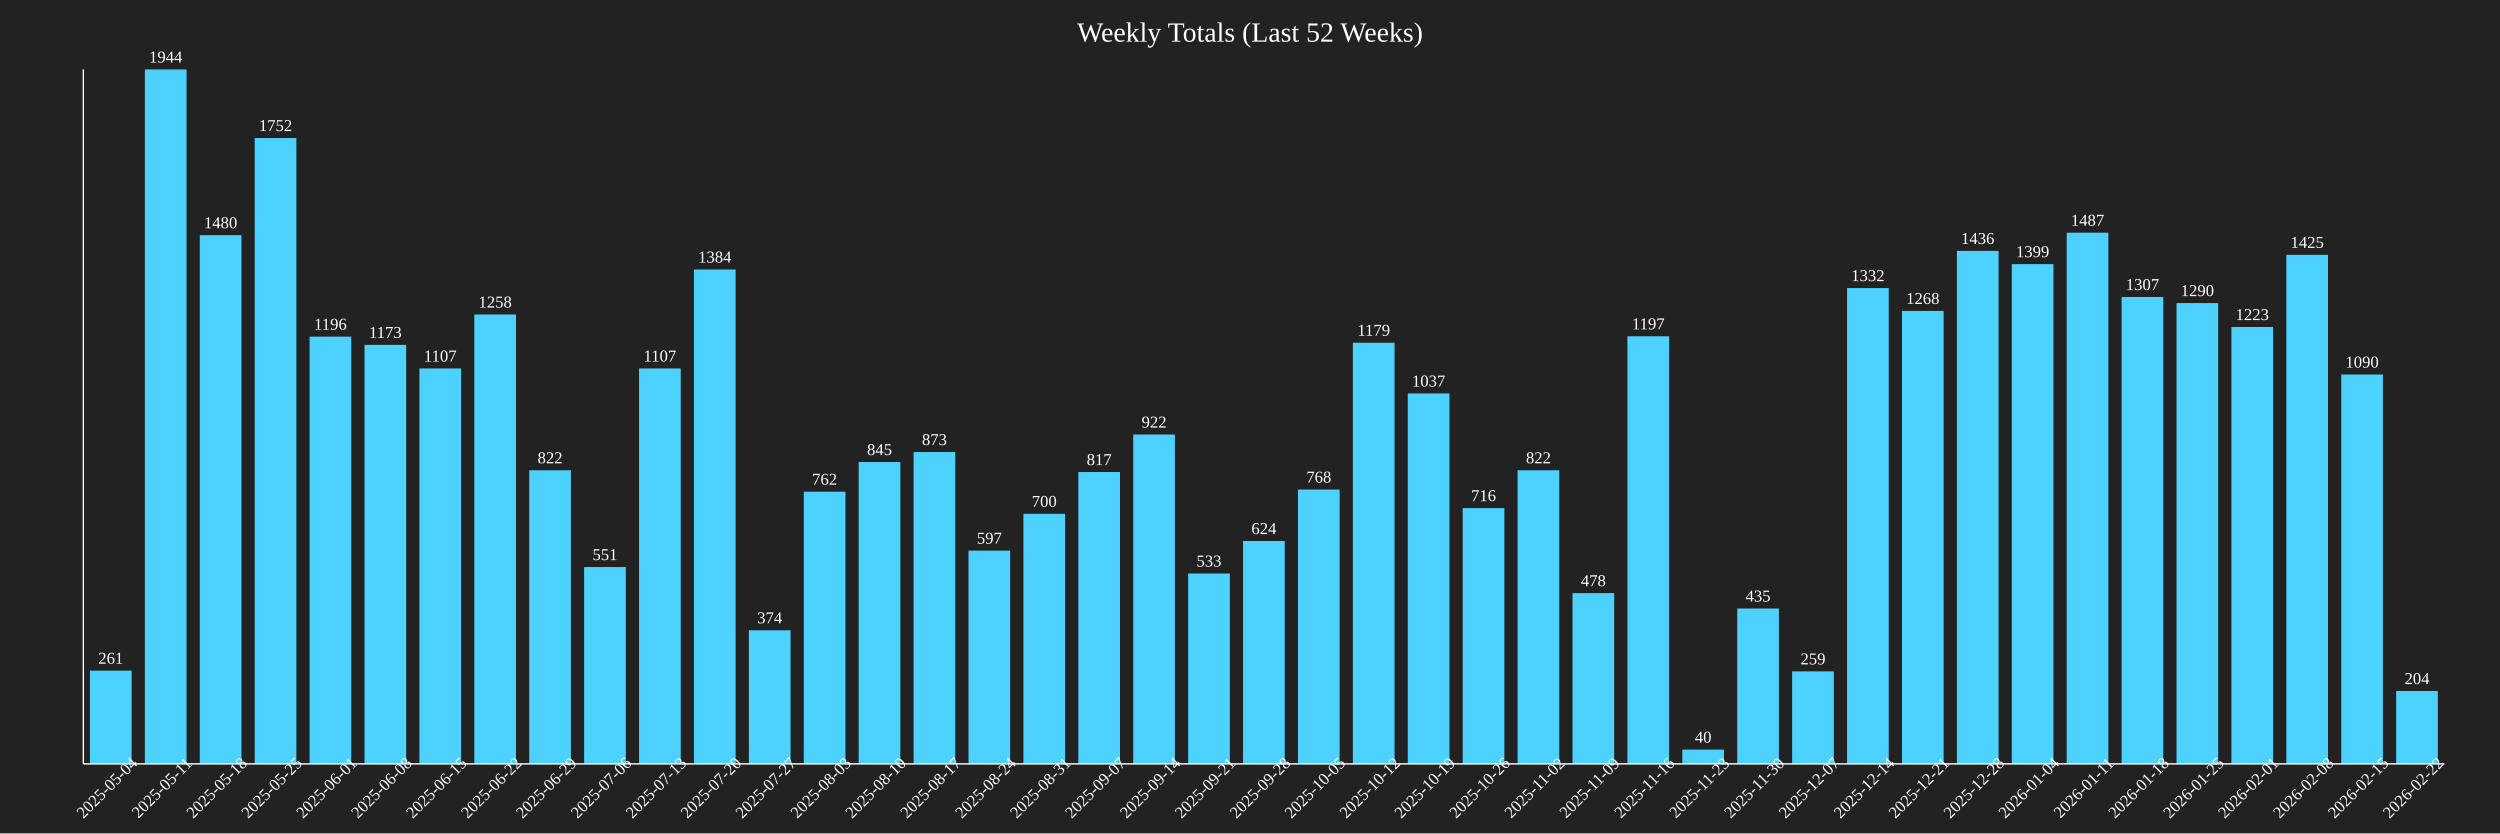
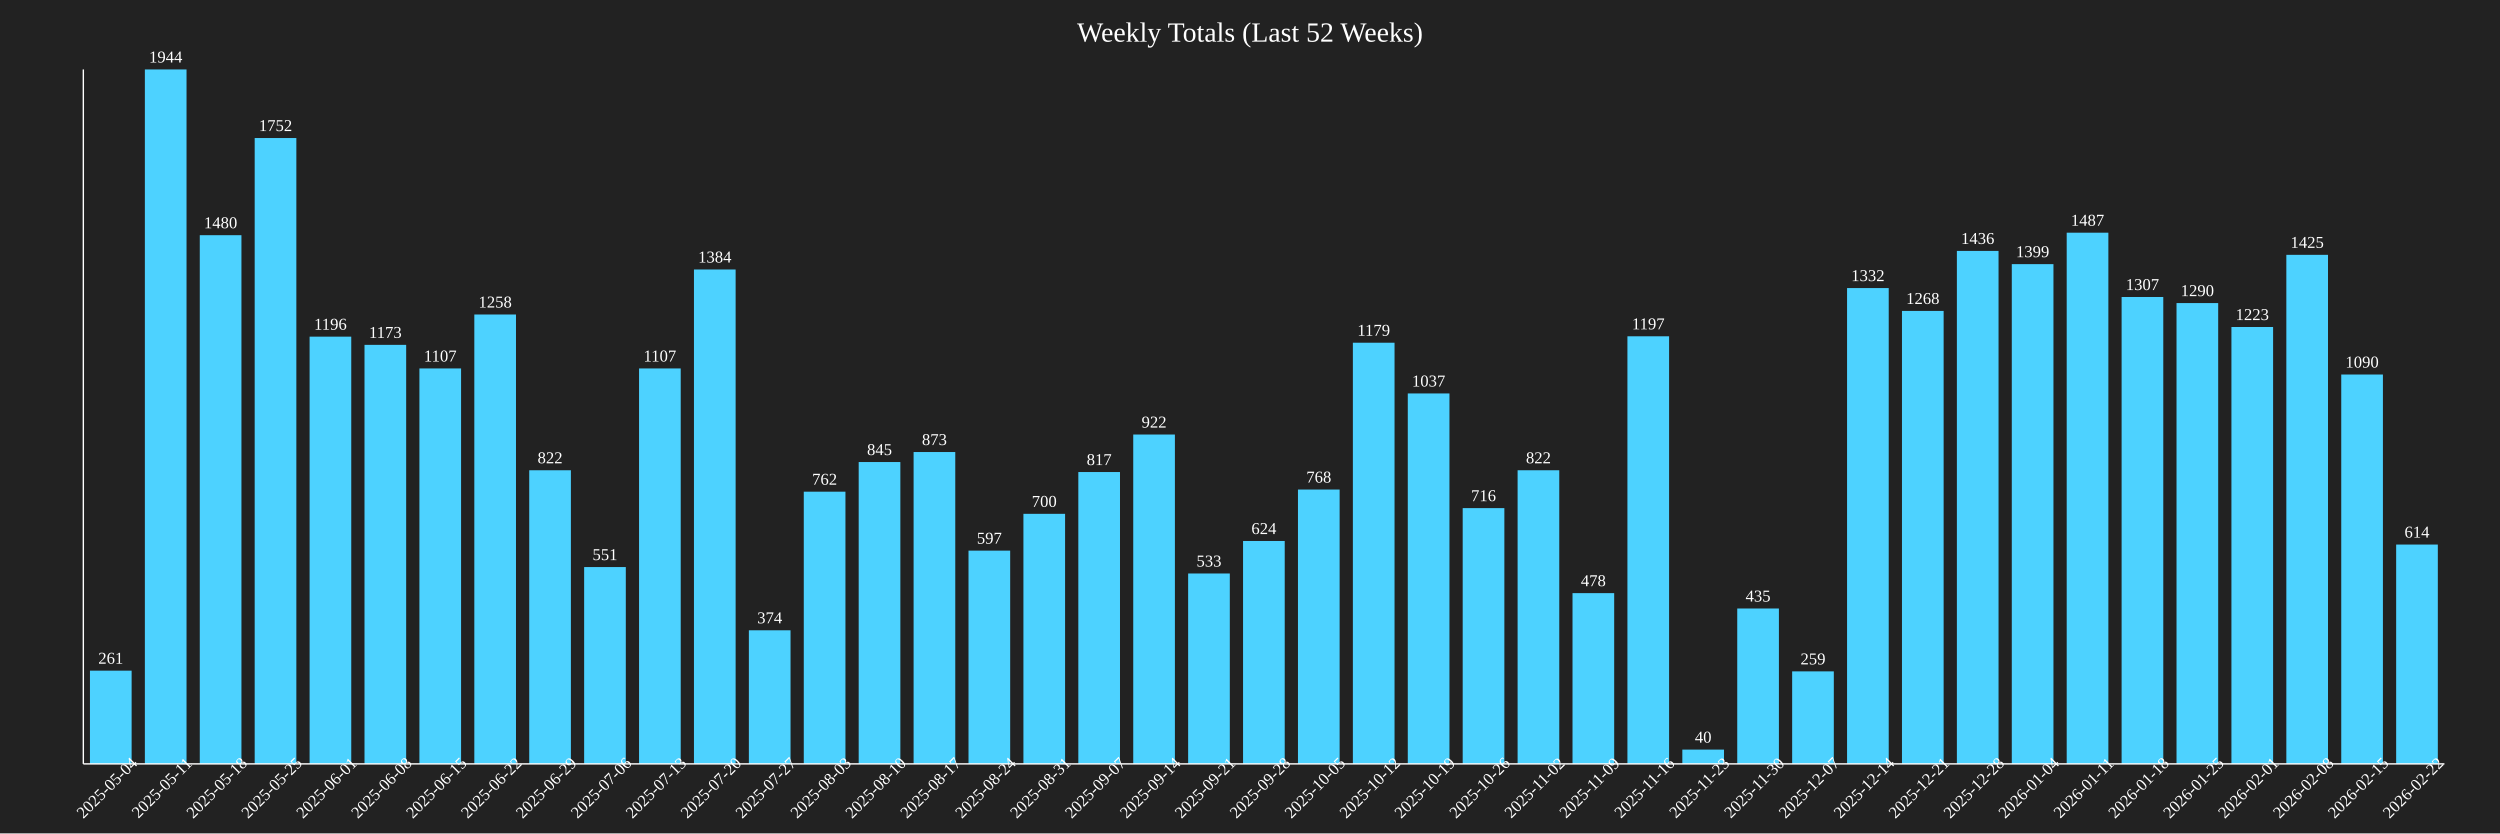
<svg xmlns="http://www.w3.org/2000/svg" baseProfile="full" height="600" version="1.1" width="1800">
  <defs />
  <rect fill="#222222" height="100%" width="100%" x="0" y="0" />
  <text fill="white" font-size="20" text-anchor="middle" x="900.0" y="30">Weekly Totals (Last 52 Weeks)</text>
  <rect fill="#4DD2FF" height="67.13" width="30" x="64.767" y="482.87" />
  <text fill="white" font-size="12" text-anchor="middle" x="79.767" y="477.87">261</text>
  <text fill="white" font-size="12" text-anchor="middle" transform="rotate(-45,79.76744,570)" x="79.767" y="570">2025-05-04</text>
  <rect fill="#4DD2FF" height="500.0" width="30" x="104.302" y="50.0" />
  <text fill="white" font-size="12" text-anchor="middle" x="119.302" y="45.0">1944</text>
  <text fill="white" font-size="12" text-anchor="middle" transform="rotate(-45,119.3023,570)" x="119.302" y="570">2025-05-11</text>
  <rect fill="#4DD2FF" height="380.658" width="30" x="143.837" y="169.342" />
  <text fill="white" font-size="12" text-anchor="middle" x="158.837" y="164.342">1480</text>
  <text fill="white" font-size="12" text-anchor="middle" transform="rotate(-45,158.8372,570)" x="158.837" y="570">2025-05-18</text>
  <rect fill="#4DD2FF" height="450.617" width="30" x="183.372" y="99.383" />
  <text fill="white" font-size="12" text-anchor="middle" x="198.372" y="94.383">1752</text>
  <text fill="white" font-size="12" text-anchor="middle" transform="rotate(-45,198.3721,570)" x="198.372" y="570">2025-05-25</text>
  <rect fill="#4DD2FF" height="307.613" width="30" x="222.907" y="242.387" />
  <text fill="white" font-size="12" text-anchor="middle" x="237.907" y="237.387">1196</text>
  <text fill="white" font-size="12" text-anchor="middle" transform="rotate(-45,237.907,570)" x="237.907" y="570">2025-06-01</text>
  <rect fill="#4DD2FF" height="301.698" width="30" x="262.442" y="248.302" />
  <text fill="white" font-size="12" text-anchor="middle" x="277.442" y="243.302">1173</text>
  <text fill="white" font-size="12" text-anchor="middle" transform="rotate(-45,277.4419,570)" x="277.442" y="570">2025-06-08</text>
  <rect fill="#4DD2FF" height="284.722" width="30" x="301.977" y="265.278" />
  <text fill="white" font-size="12" text-anchor="middle" x="316.977" y="260.278">1107</text>
  <text fill="white" font-size="12" text-anchor="middle" transform="rotate(-45,316.9767,570)" x="316.977" y="570">2025-06-15</text>
  <rect fill="#4DD2FF" height="323.56" width="30" x="341.512" y="226.44" />
  <text fill="white" font-size="12" text-anchor="middle" x="356.512" y="221.44">1258</text>
  <text fill="white" font-size="12" text-anchor="middle" transform="rotate(-45,356.5116,570)" x="356.512" y="570">2025-06-22</text>
  <rect fill="#4DD2FF" height="211.42" width="30" x="381.047" y="338.58" />
  <text fill="white" font-size="12" text-anchor="middle" x="396.047" y="333.58">822</text>
  <text fill="white" font-size="12" text-anchor="middle" transform="rotate(-45,396.0465,570)" x="396.047" y="570">2025-06-29</text>
  <rect fill="#4DD2FF" height="141.718" width="30" x="420.581" y="408.282" />
  <text fill="white" font-size="12" text-anchor="middle" x="435.581" y="403.282">551</text>
  <text fill="white" font-size="12" text-anchor="middle" transform="rotate(-45,435.5814,570)" x="435.581" y="570">2025-07-06</text>
  <rect fill="#4DD2FF" height="284.722" width="30" x="460.116" y="265.278" />
  <text fill="white" font-size="12" text-anchor="middle" x="475.116" y="260.278">1107</text>
  <text fill="white" font-size="12" text-anchor="middle" transform="rotate(-45,475.1163,570)" x="475.116" y="570">2025-07-13</text>
  <rect fill="#4DD2FF" height="355.967" width="30" x="499.651" y="194.033" />
  <text fill="white" font-size="12" text-anchor="middle" x="514.651" y="189.033">1384</text>
  <text fill="white" font-size="12" text-anchor="middle" transform="rotate(-45,514.6512,570)" x="514.651" y="570">2025-07-20</text>
  <rect fill="#4DD2FF" height="96.193" width="30" x="539.186" y="453.807" />
  <text fill="white" font-size="12" text-anchor="middle" x="554.186" y="448.807">374</text>
  <text fill="white" font-size="12" text-anchor="middle" transform="rotate(-45,554.186,570)" x="554.186" y="570">2025-07-27</text>
  <rect fill="#4DD2FF" height="195.988" width="30" x="578.721" y="354.012" />
  <text fill="white" font-size="12" text-anchor="middle" x="593.721" y="349.012">762</text>
  <text fill="white" font-size="12" text-anchor="middle" transform="rotate(-45,593.7209,570)" x="593.721" y="570">2025-08-03</text>
  <rect fill="#4DD2FF" height="217.335" width="30" x="618.256" y="332.665" />
  <text fill="white" font-size="12" text-anchor="middle" x="633.256" y="327.665">845</text>
  <text fill="white" font-size="12" text-anchor="middle" transform="rotate(-45,633.2558,570)" x="633.256" y="570">2025-08-10</text>
  <rect fill="#4DD2FF" height="224.537" width="30" x="657.791" y="325.463" />
  <text fill="white" font-size="12" text-anchor="middle" x="672.791" y="320.463">873</text>
  <text fill="white" font-size="12" text-anchor="middle" transform="rotate(-45,672.7907,570)" x="672.791" y="570">2025-08-17</text>
  <rect fill="#4DD2FF" height="153.549" width="30" x="697.326" y="396.451" />
  <text fill="white" font-size="12" text-anchor="middle" x="712.326" y="391.451">597</text>
  <text fill="white" font-size="12" text-anchor="middle" transform="rotate(-45,712.3256,570)" x="712.326" y="570">2025-08-24</text>
  <rect fill="#4DD2FF" height="180.041" width="30" x="736.86" y="369.959" />
  <text fill="white" font-size="12" text-anchor="middle" x="751.86" y="364.959">700</text>
  <text fill="white" font-size="12" text-anchor="middle" transform="rotate(-45,751.8605,570)" x="751.86" y="570">2025-08-31</text>
  <rect fill="#4DD2FF" height="210.134" width="30" x="776.395" y="339.866" />
  <text fill="white" font-size="12" text-anchor="middle" x="791.395" y="334.866">817</text>
  <text fill="white" font-size="12" text-anchor="middle" transform="rotate(-45,791.3953,570)" x="791.395" y="570">2025-09-07</text>
  <rect fill="#4DD2FF" height="237.14" width="30" x="815.93" y="312.86" />
  <text fill="white" font-size="12" text-anchor="middle" x="830.93" y="307.86">922</text>
  <text fill="white" font-size="12" text-anchor="middle" transform="rotate(-45,830.9302,570)" x="830.93" y="570">2025-09-14</text>
  <rect fill="#4DD2FF" height="137.088" width="30" x="855.465" y="412.912" />
  <text fill="white" font-size="12" text-anchor="middle" x="870.465" y="407.912">533</text>
  <text fill="white" font-size="12" text-anchor="middle" transform="rotate(-45,870.4651,570)" x="870.465" y="570">2025-09-21</text>
  <rect fill="#4DD2FF" height="160.494" width="30" x="895.0" y="389.506" />
  <text fill="white" font-size="12" text-anchor="middle" x="910.0" y="384.506">624</text>
  <text fill="white" font-size="12" text-anchor="middle" transform="rotate(-45,910.0,570)" x="910.0" y="570">2025-09-28</text>
  <rect fill="#4DD2FF" height="197.531" width="30" x="934.535" y="352.469" />
  <text fill="white" font-size="12" text-anchor="middle" x="949.535" y="347.469">768</text>
  <text fill="white" font-size="12" text-anchor="middle" transform="rotate(-45,949.5349,570)" x="949.535" y="570">2025-10-05</text>
  <rect fill="#4DD2FF" height="303.241" width="30" x="974.07" y="246.759" />
  <text fill="white" font-size="12" text-anchor="middle" x="989.07" y="241.759">1179</text>
  <text fill="white" font-size="12" text-anchor="middle" transform="rotate(-45,989.0698,570)" x="989.07" y="570">2025-10-12</text>
  <rect fill="#4DD2FF" height="266.718" width="30" x="1013.605" y="283.282" />
  <text fill="white" font-size="12" text-anchor="middle" x="1028.605" y="278.282">1037</text>
  <text fill="white" font-size="12" text-anchor="middle" transform="rotate(-45,1028.605,570)" x="1028.605" y="570">2025-10-19</text>
  <rect fill="#4DD2FF" height="184.156" width="30" x="1053.14" y="365.844" />
  <text fill="white" font-size="12" text-anchor="middle" x="1068.14" y="360.844">716</text>
  <text fill="white" font-size="12" text-anchor="middle" transform="rotate(-45,1068.14,570)" x="1068.14" y="570">2025-10-26</text>
  <rect fill="#4DD2FF" height="211.42" width="30" x="1092.674" y="338.58" />
  <text fill="white" font-size="12" text-anchor="middle" x="1107.674" y="333.58">822</text>
  <text fill="white" font-size="12" text-anchor="middle" transform="rotate(-45,1107.674,570)" x="1107.674" y="570">2025-11-02</text>
  <rect fill="#4DD2FF" height="122.942" width="30" x="1132.209" y="427.058" />
  <text fill="white" font-size="12" text-anchor="middle" x="1147.209" y="422.058">478</text>
  <text fill="white" font-size="12" text-anchor="middle" transform="rotate(-45,1147.209,570)" x="1147.209" y="570">2025-11-09</text>
  <rect fill="#4DD2FF" height="307.87" width="30" x="1171.744" y="242.13" />
  <text fill="white" font-size="12" text-anchor="middle" x="1186.744" y="237.13">1197</text>
  <text fill="white" font-size="12" text-anchor="middle" transform="rotate(-45,1186.744,570)" x="1186.744" y="570">2025-11-16</text>
  <rect fill="#4DD2FF" height="10.288" width="30" x="1211.279" y="539.712" />
  <text fill="white" font-size="12" text-anchor="middle" x="1226.279" y="534.712">40</text>
  <text fill="white" font-size="12" text-anchor="middle" transform="rotate(-45,1226.279,570)" x="1226.279" y="570">2025-11-23</text>
  <rect fill="#4DD2FF" height="111.883" width="30" x="1250.814" y="438.117" />
  <text fill="white" font-size="12" text-anchor="middle" x="1265.814" y="433.117">435</text>
  <text fill="white" font-size="12" text-anchor="middle" transform="rotate(-45,1265.814,570)" x="1265.814" y="570">2025-11-30</text>
  <rect fill="#4DD2FF" height="66.615" width="30" x="1290.349" y="483.385" />
  <text fill="white" font-size="12" text-anchor="middle" x="1305.349" y="478.385">259</text>
  <text fill="white" font-size="12" text-anchor="middle" transform="rotate(-45,1305.349,570)" x="1305.349" y="570">2025-12-07</text>
  <rect fill="#4DD2FF" height="342.593" width="30" x="1329.884" y="207.407" />
  <text fill="white" font-size="12" text-anchor="middle" x="1344.884" y="202.407">1332</text>
  <text fill="white" font-size="12" text-anchor="middle" transform="rotate(-45,1344.884,570)" x="1344.884" y="570">2025-12-14</text>
  <rect fill="#4DD2FF" height="326.132" width="30" x="1369.419" y="223.868" />
  <text fill="white" font-size="12" text-anchor="middle" x="1384.419" y="218.868">1268</text>
  <text fill="white" font-size="12" text-anchor="middle" transform="rotate(-45,1384.419,570)" x="1384.419" y="570">2025-12-21</text>
  <rect fill="#4DD2FF" height="369.342" width="30" x="1408.953" y="180.658" />
  <text fill="white" font-size="12" text-anchor="middle" x="1423.953" y="175.658">1436</text>
  <text fill="white" font-size="12" text-anchor="middle" transform="rotate(-45,1423.953,570)" x="1423.953" y="570">2025-12-28</text>
  <rect fill="#4DD2FF" height="359.825" width="30" x="1448.488" y="190.175" />
  <text fill="white" font-size="12" text-anchor="middle" x="1463.488" y="185.175">1399</text>
  <text fill="white" font-size="12" text-anchor="middle" transform="rotate(-45,1463.488,570)" x="1463.488" y="570">2026-01-04</text>
  <rect fill="#4DD2FF" height="382.459" width="30" x="1488.023" y="167.541" />
  <text fill="white" font-size="12" text-anchor="middle" x="1503.023" y="162.541">1487</text>
  <text fill="white" font-size="12" text-anchor="middle" transform="rotate(-45,1503.023,570)" x="1503.023" y="570">2026-01-11</text>
  <rect fill="#4DD2FF" height="336.163" width="30" x="1527.558" y="213.837" />
  <text fill="white" font-size="12" text-anchor="middle" x="1542.558" y="208.837">1307</text>
  <text fill="white" font-size="12" text-anchor="middle" transform="rotate(-45,1542.558,570)" x="1542.558" y="570">2026-01-18</text>
  <rect fill="#4DD2FF" height="331.79" width="30" x="1567.093" y="218.21" />
  <text fill="white" font-size="12" text-anchor="middle" x="1582.093" y="213.21">1290</text>
  <text fill="white" font-size="12" text-anchor="middle" transform="rotate(-45,1582.093,570)" x="1582.093" y="570">2026-01-25</text>
  <rect fill="#4DD2FF" height="314.558" width="30" x="1606.628" y="235.442" />
  <text fill="white" font-size="12" text-anchor="middle" x="1621.628" y="230.442">1223</text>
  <text fill="white" font-size="12" text-anchor="middle" transform="rotate(-45,1621.628,570)" x="1621.628" y="570">2026-02-01</text>
  <rect fill="#4DD2FF" height="366.512" width="30" x="1646.163" y="183.488" />
  <text fill="white" font-size="12" text-anchor="middle" x="1661.163" y="178.488">1425</text>
  <text fill="white" font-size="12" text-anchor="middle" transform="rotate(-45,1661.163,570)" x="1661.163" y="570">2026-02-08</text>
  <rect fill="#4DD2FF" height="280.35" width="30" x="1685.698" y="269.65" />
  <text fill="white" font-size="12" text-anchor="middle" x="1700.698" y="264.65">1090</text>
  <text fill="white" font-size="12" text-anchor="middle" transform="rotate(-45,1700.698,570)" x="1700.698" y="570">2026-02-15</text>
-   <rect fill="#4DD2FF" height="52.469" width="30" x="1725.233" y="497.531" />
-   <text fill="white" font-size="12" text-anchor="middle" x="1740.233" y="492.531">204</text>
+   <rect fill="#4DD2FF" height="157.922" width="30" x="1725.233" y="392.078" />
+   <text fill="white" font-size="12" text-anchor="middle" x="1740.233" y="387.078">614</text>
  <text fill="white" font-size="12" text-anchor="middle" transform="rotate(-45,1740.233,570)" x="1740.233" y="570">2026-02-22</text>
  <line stroke="white" x1="60" x2="60" y1="50" y2="550" />
  <line stroke="white" x1="60" x2="1760" y1="550" y2="550" />
</svg>
